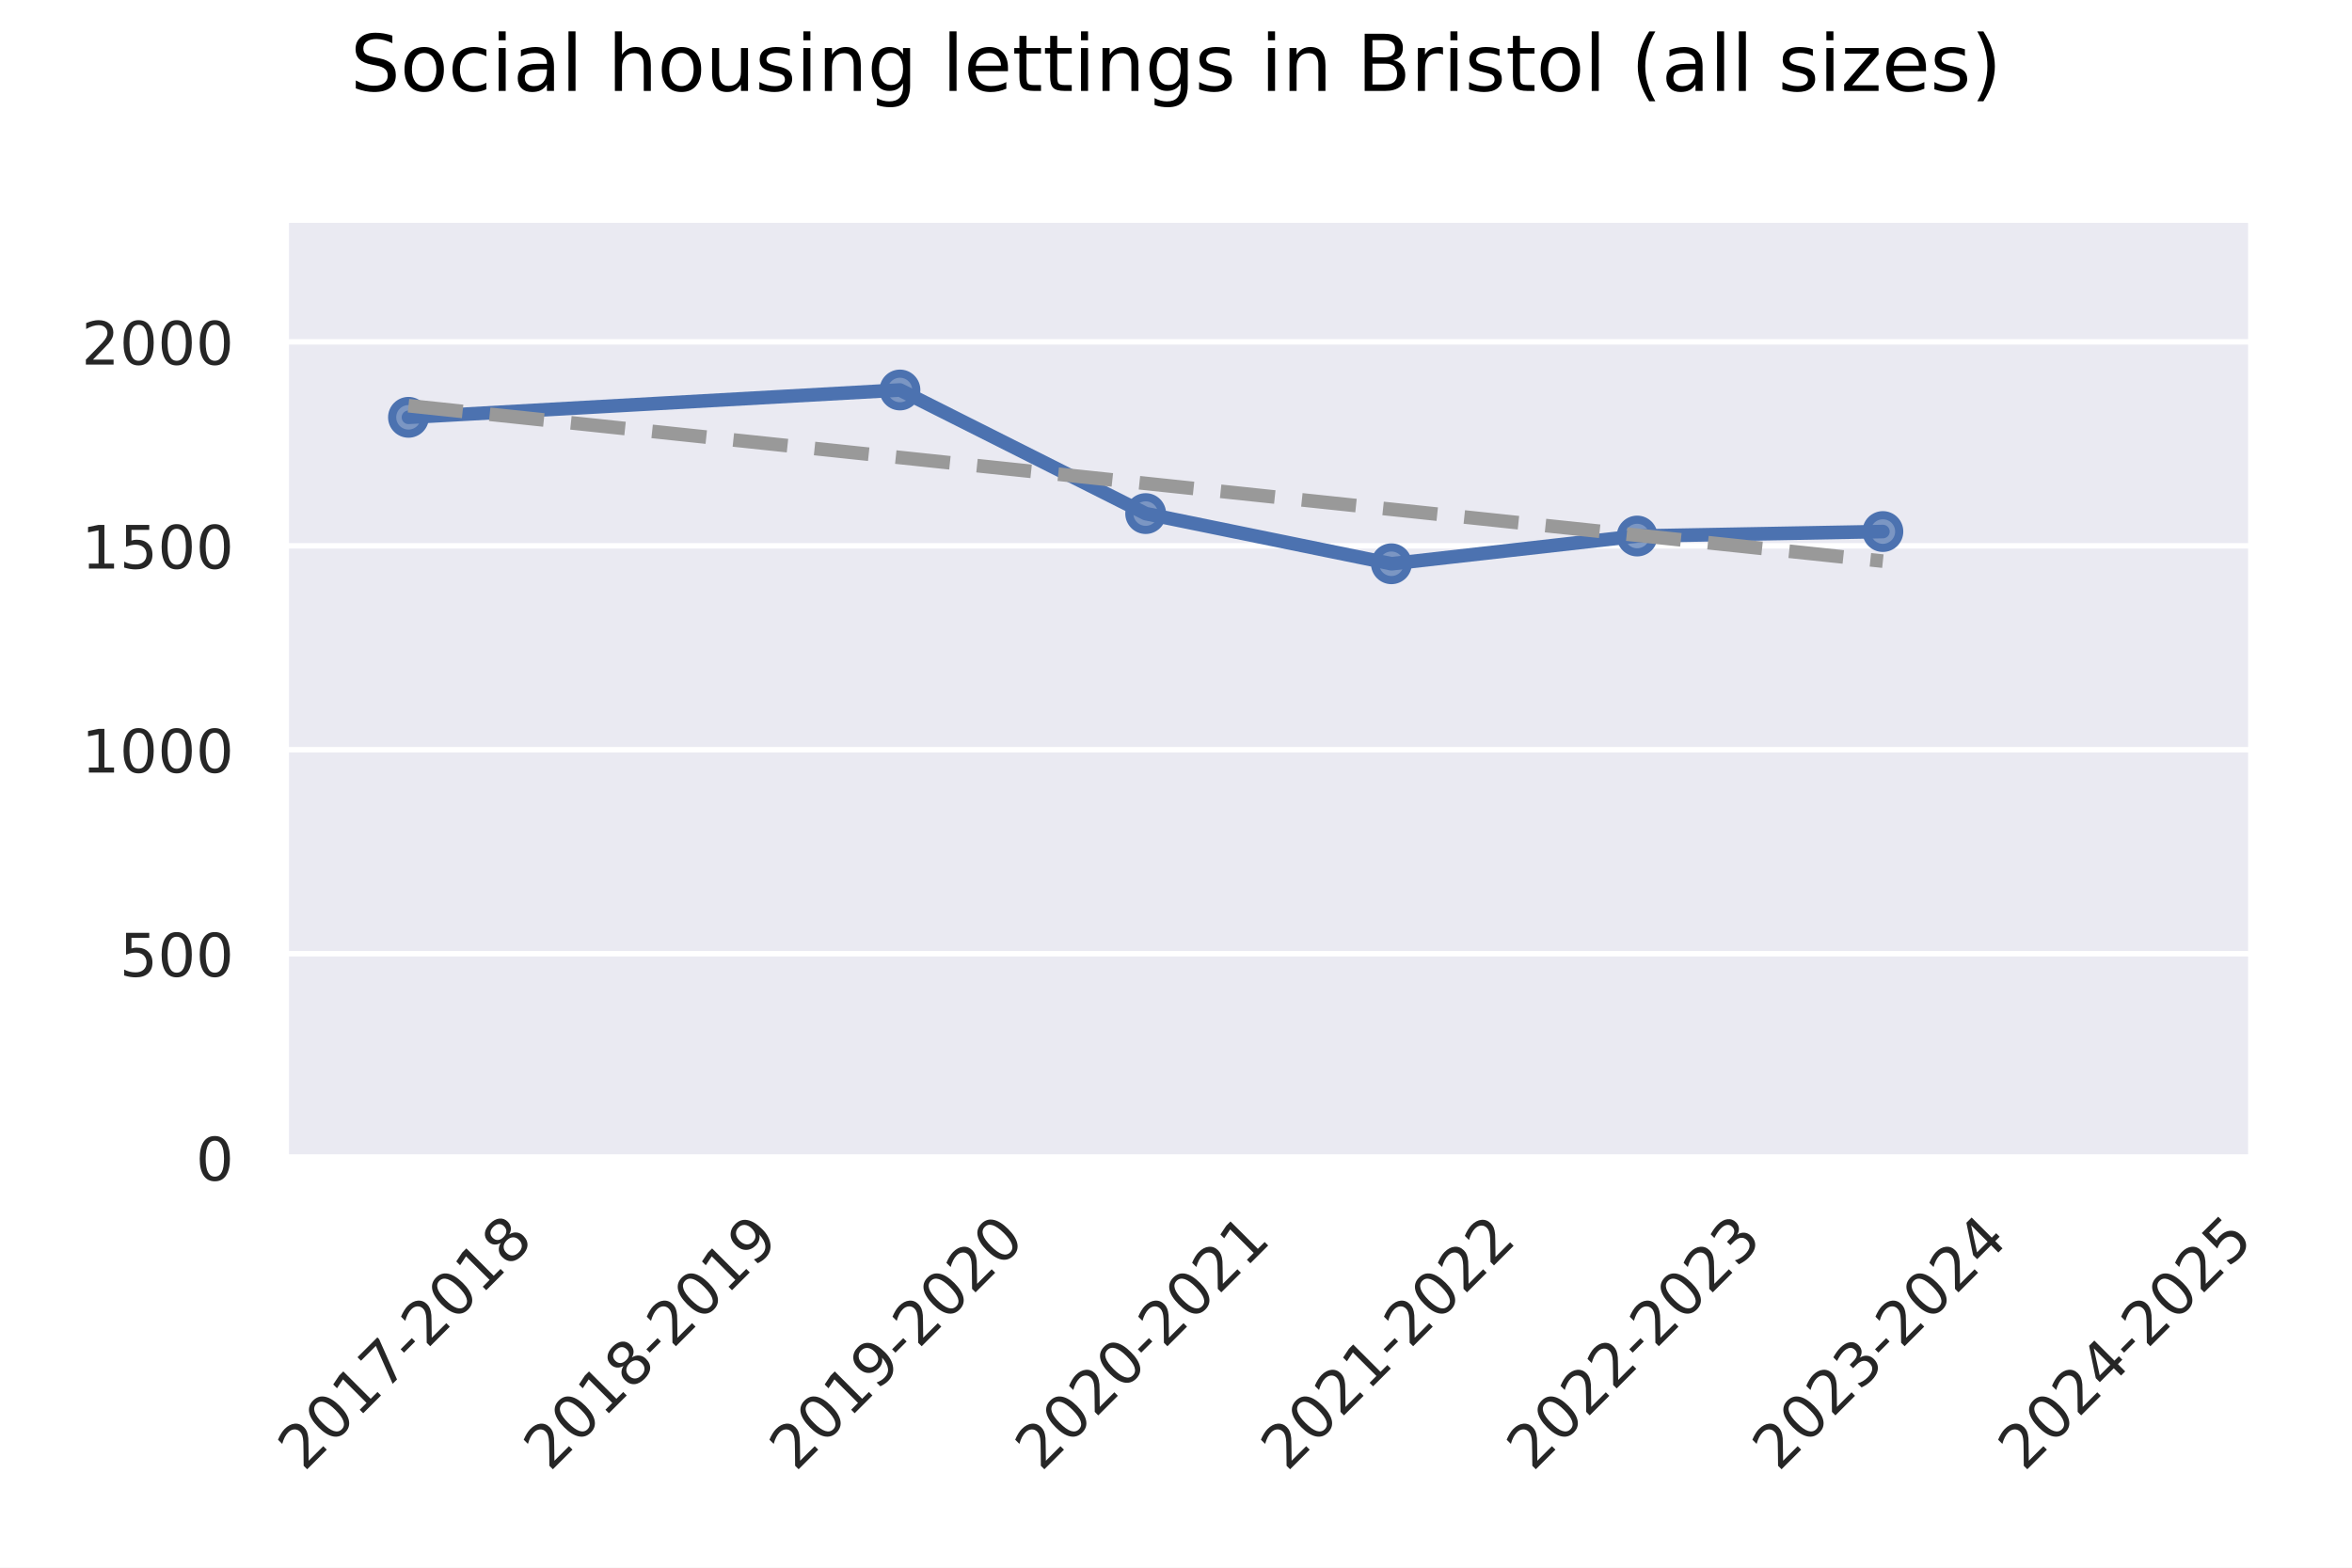
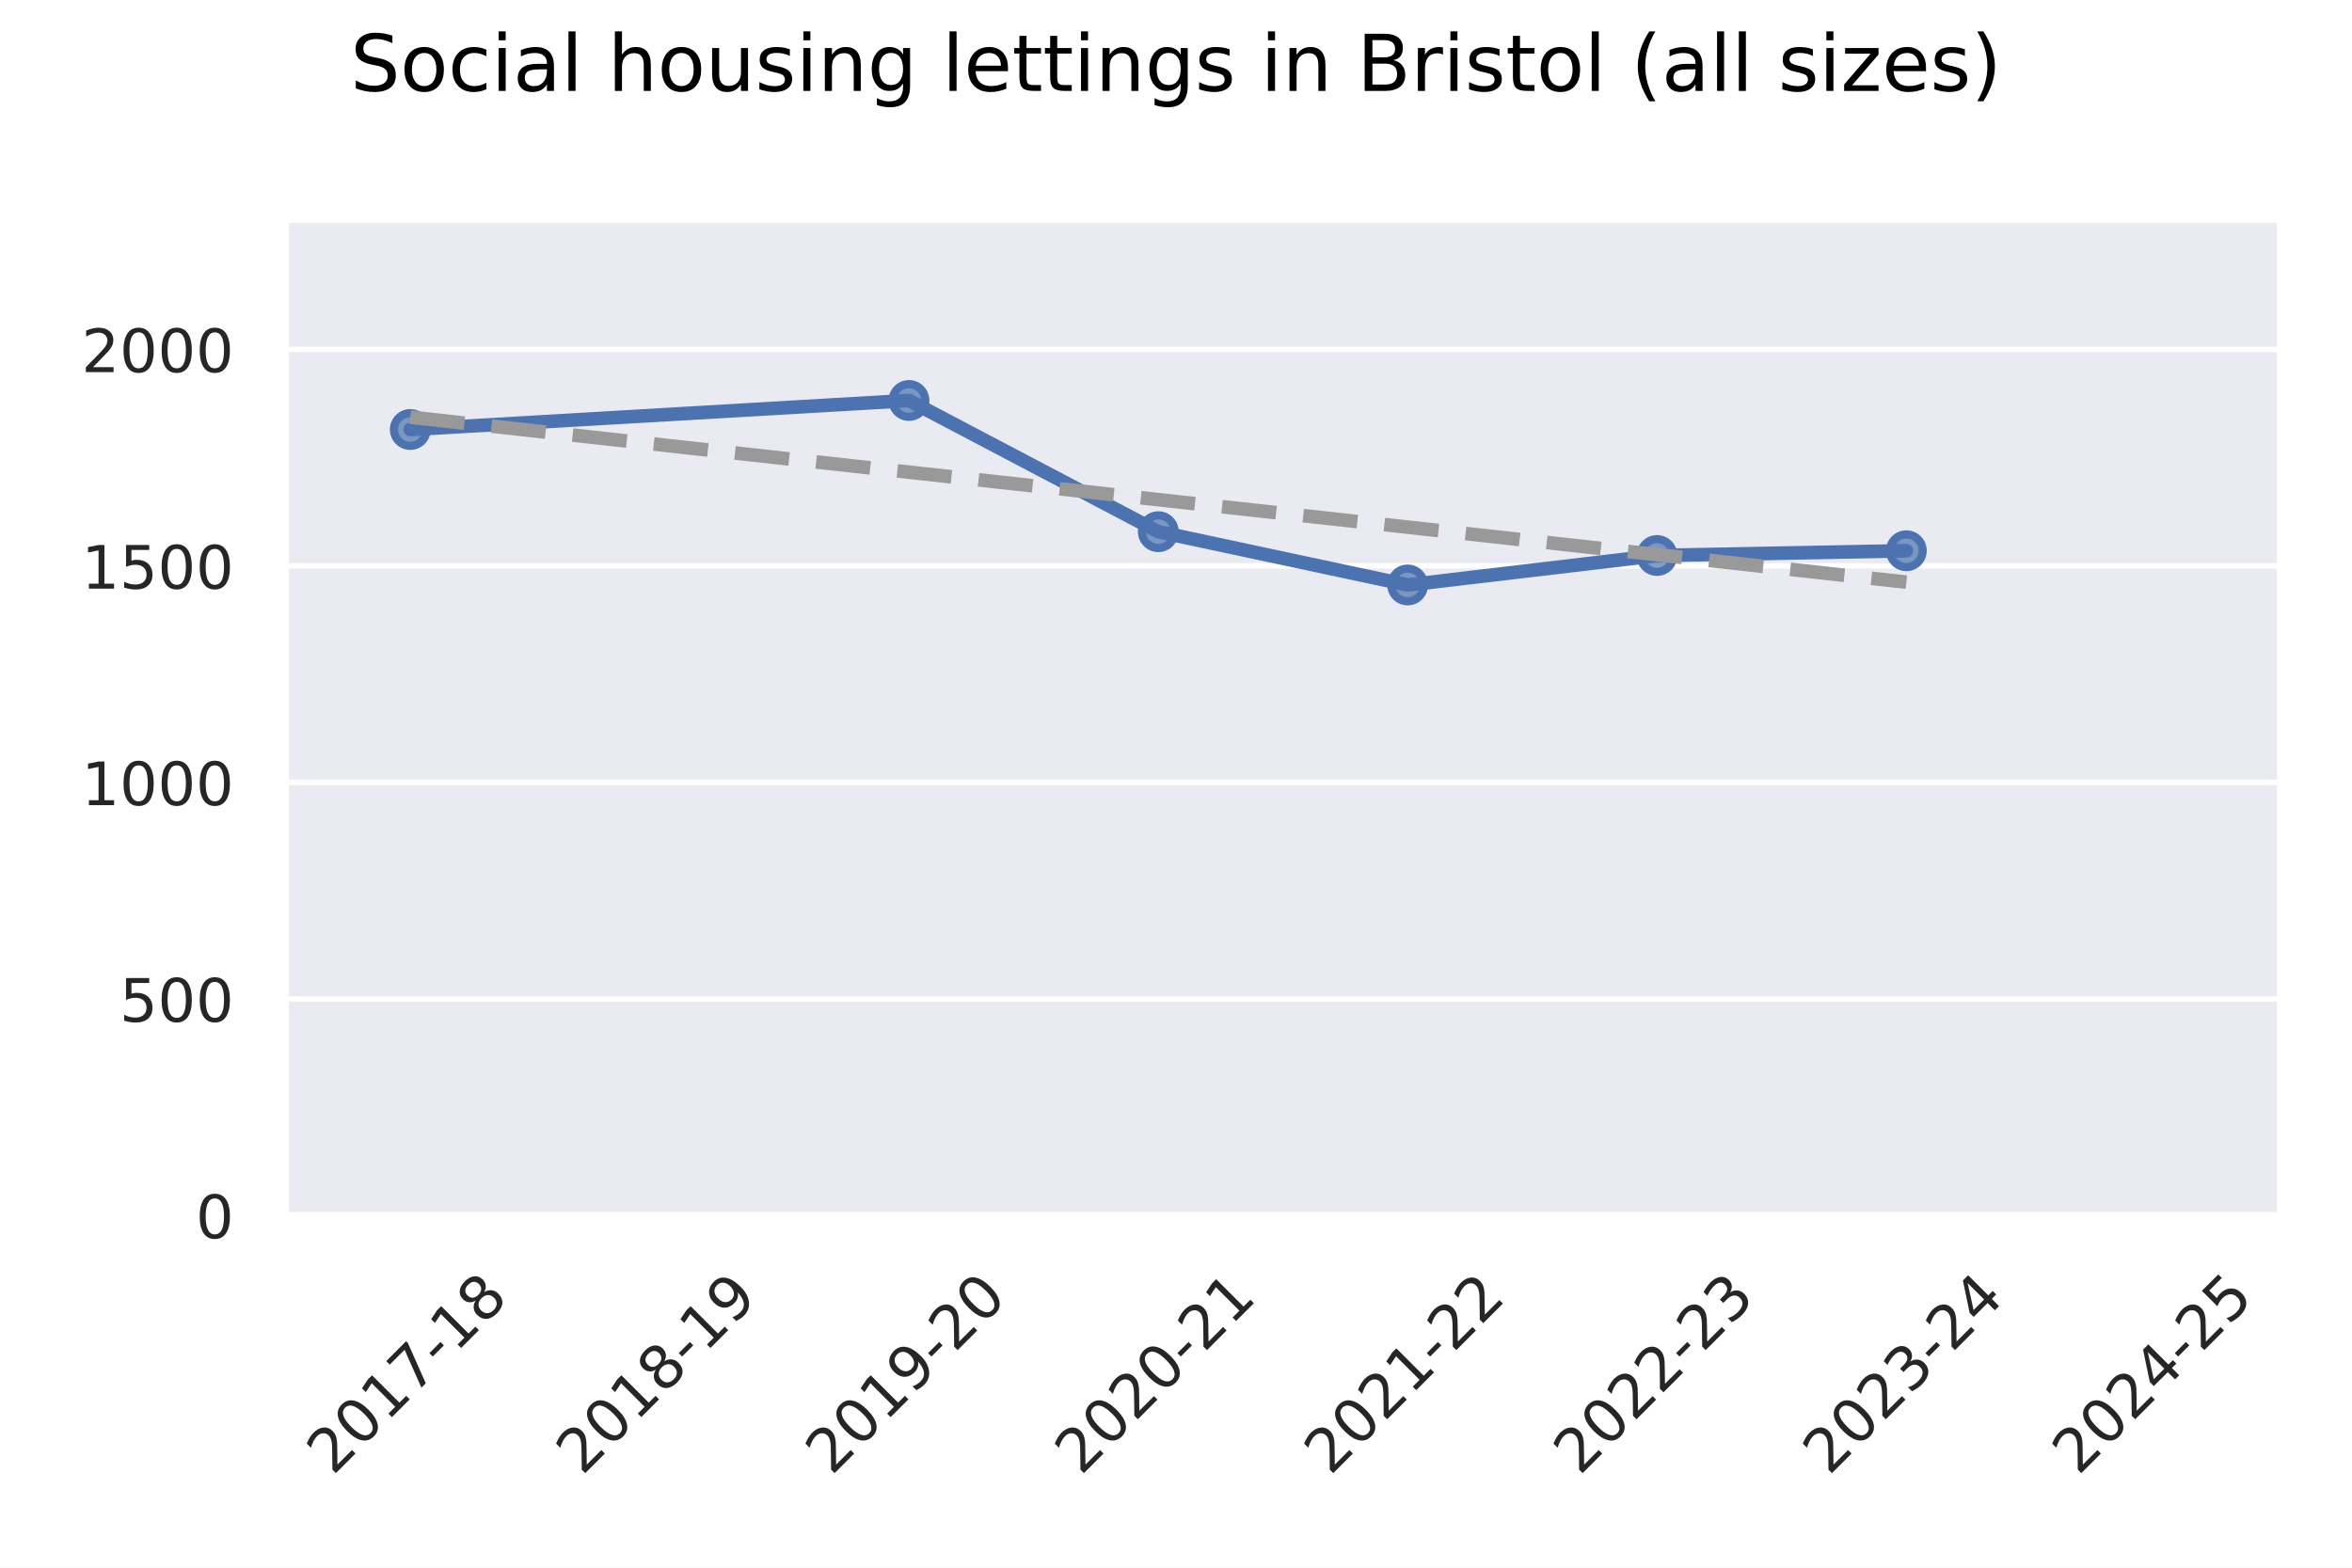
<svg xmlns="http://www.w3.org/2000/svg" xmlns:xlink="http://www.w3.org/1999/xlink" width="432pt" height="288pt" viewBox="0 0 432 288" version="1.1">
  <defs>
    <style type="text/css">*{stroke-linejoin: round; stroke-linecap: butt}</style>
  </defs>
  <g id="figure_1">
    <g id="patch_1">
      <path d="M 0 288  L 432 288  L 432 0  L 0 0  z " style="fill: #ffffff" />
    </g>
    <g id="axes_1">
      <g id="patch_2">
-         <path d="M 52.46 212.684  L 413.537 212.684  L 413.537 40.32  L 52.46 40.32  z " style="fill: #eaeaf2" />
+         <path d="M 52.46 223.29  L 418.84 223.29  L 418.84 40.32  L 52.46 40.32  z " style="fill: #eaeaf2" />
      </g>
      <g id="matplotlib.axis_1">
        <g id="xtick_1">
          <g id="text_1">
-             <g style="fill: #262626" transform="translate(55.84924 270.4905) rotate(-45) scale(0.11 -0.11)">
+             <g style="fill: #262626" transform="translate(61.12956 271.1994) rotate(-45) scale(0.11 -0.11)">
              <defs>
                <path id="DejaVuSans-15" d="M 1228 531  L 3431 531  L 3431 0  L 469 0  L 469 531  Q 828 903 1448 1529  Q 2069 2156 2228 2338  Q 2531 2678 2651 2914  Q 2772 3150 2772 3378  Q 2772 3750 2511 3984  Q 2250 4219 1831 4219  Q 1534 4219 1204 4116  Q 875 4013 500 3803  L 500 4441  Q 881 4594 1212 4672  Q 1544 4750 1819 4750  Q 2544 4750 2975 4387  Q 3406 4025 3406 3419  Q 3406 3131 3298 2873  Q 3191 2616 2906 2266  Q 2828 2175 2409 1742  Q 1991 1309 1228 531  z " transform="scale(0.015625)" />
                <path id="DejaVuSans-13" d="M 2034 4250  Q 1547 4250 1301 3770  Q 1056 3291 1056 2328  Q 1056 1369 1301 889  Q 1547 409 2034 409  Q 2525 409 2770 889  Q 3016 1369 3016 2328  Q 3016 3291 2770 3770  Q 2525 4250 2034 4250  z M 2034 4750  Q 2819 4750 3233 4129  Q 3647 3509 3647 2328  Q 3647 1150 3233 529  Q 2819 -91 2034 -91  Q 1250 -91 836 529  Q 422 1150 422 2328  Q 422 3509 836 4129  Q 1250 4750 2034 4750  z " transform="scale(0.015625)" />
                <path id="DejaVuSans-14" d="M 794 531  L 1825 531  L 1825 4091  L 703 3866  L 703 4441  L 1819 4666  L 2450 4666  L 2450 531  L 3481 531  L 3481 0  L 794 0  L 794 531  z " transform="scale(0.015625)" />
                <path id="DejaVuSans-1a" d="M 525 4666  L 3525 4666  L 3525 4397  L 1831 0  L 1172 0  L 2766 4134  L 525 4134  L 525 4666  z " transform="scale(0.015625)" />
                <path id="DejaVuSans-10" d="M 313 2009  L 1997 2009  L 1997 1497  L 313 1497  L 313 2009  z " transform="scale(0.015625)" />
                <path id="DejaVuSans-1b" d="M 2034 2216  Q 1584 2216 1326 1975  Q 1069 1734 1069 1313  Q 1069 891 1326 650  Q 1584 409 2034 409  Q 2484 409 2743 651  Q 3003 894 3003 1313  Q 3003 1734 2745 1975  Q 2488 2216 2034 2216  z M 1403 2484  Q 997 2584 770 2862  Q 544 3141 544 3541  Q 544 4100 942 4425  Q 1341 4750 2034 4750  Q 2731 4750 3128 4425  Q 3525 4100 3525 3541  Q 3525 3141 3298 2862  Q 3072 2584 2669 2484  Q 3125 2378 3379 2068  Q 3634 1759 3634 1313  Q 3634 634 3220 271  Q 2806 -91 2034 -91  Q 1263 -91 848 271  Q 434 634 434 1313  Q 434 1759 690 2068  Q 947 2378 1403 2484  z M 1172 3481  Q 1172 3119 1398 2916  Q 1625 2713 2034 2713  Q 2441 2713 2670 2916  Q 2900 3119 2900 3481  Q 2900 3844 2670 4047  Q 2441 4250 2034 4250  Q 1625 4250 1398 4047  Q 1172 3844 1172 3481  z " transform="scale(0.015625)" />
              </defs>
              <use xlink:href="#DejaVuSans-15" />
              <use xlink:href="#DejaVuSans-13" transform="translate(63.625 0)" />
              <use xlink:href="#DejaVuSans-14" transform="translate(127.25 0)" />
              <use xlink:href="#DejaVuSans-1a" transform="translate(190.875 0)" />
              <use xlink:href="#DejaVuSans-10" transform="translate(254.5 0)" />
-               <use xlink:href="#DejaVuSans-15" transform="translate(290.5781 0)" />
-               <use xlink:href="#DejaVuSans-13" transform="translate(354.2031 0)" />
-               <use xlink:href="#DejaVuSans-14" transform="translate(417.8281 0)" />
-               <use xlink:href="#DejaVuSans-1b" transform="translate(481.4531 0)" />
+               <use xlink:href="#DejaVuSans-14" transform="translate(290.5781 0)" />
+               <use xlink:href="#DejaVuSans-1b" transform="translate(354.2031 0)" />
            </g>
          </g>
        </g>
        <g id="xtick_2">
          <g id="text_2">
-             <g style="fill: #262626" transform="translate(100.9839 270.4905) rotate(-45) scale(0.11 -0.11)">
+             <g style="fill: #262626" transform="translate(106.9271 271.1994) rotate(-45) scale(0.11 -0.11)">
              <defs>
                <path id="DejaVuSans-1c" d="M 703 97  L 703 672  Q 941 559 1184 500  Q 1428 441 1663 441  Q 2288 441 2617 861  Q 2947 1281 2994 2138  Q 2813 1869 2534 1725  Q 2256 1581 1919 1581  Q 1219 1581 811 2004  Q 403 2428 403 3163  Q 403 3881 828 4315  Q 1253 4750 1959 4750  Q 2769 4750 3195 4129  Q 3622 3509 3622 2328  Q 3622 1225 3098 567  Q 2575 -91 1691 -91  Q 1453 -91 1209 -44  Q 966 3 703 97  z M 1959 2075  Q 2384 2075 2632 2365  Q 2881 2656 2881 3163  Q 2881 3666 2632 3958  Q 2384 4250 1959 4250  Q 1534 4250 1286 3958  Q 1038 3666 1038 3163  Q 1038 2656 1286 2365  Q 1534 2075 1959 2075  z " transform="scale(0.015625)" />
              </defs>
              <use xlink:href="#DejaVuSans-15" />
              <use xlink:href="#DejaVuSans-13" transform="translate(63.625 0)" />
              <use xlink:href="#DejaVuSans-14" transform="translate(127.25 0)" />
              <use xlink:href="#DejaVuSans-1b" transform="translate(190.875 0)" />
              <use xlink:href="#DejaVuSans-10" transform="translate(254.5 0)" />
-               <use xlink:href="#DejaVuSans-15" transform="translate(290.5781 0)" />
-               <use xlink:href="#DejaVuSans-13" transform="translate(354.2031 0)" />
-               <use xlink:href="#DejaVuSans-14" transform="translate(417.8281 0)" />
-               <use xlink:href="#DejaVuSans-1c" transform="translate(481.4531 0)" />
+               <use xlink:href="#DejaVuSans-14" transform="translate(290.5781 0)" />
+               <use xlink:href="#DejaVuSans-1c" transform="translate(354.2031 0)" />
            </g>
          </g>
        </g>
        <g id="xtick_3">
          <g id="text_3">
-             <g style="fill: #262626" transform="translate(146.1185 270.4905) rotate(-45) scale(0.11 -0.11)">
+             <g style="fill: #262626" transform="translate(152.7246 271.1994) rotate(-45) scale(0.11 -0.11)">
              <use xlink:href="#DejaVuSans-15" />
              <use xlink:href="#DejaVuSans-13" transform="translate(63.625 0)" />
              <use xlink:href="#DejaVuSans-14" transform="translate(127.25 0)" />
              <use xlink:href="#DejaVuSans-1c" transform="translate(190.875 0)" />
              <use xlink:href="#DejaVuSans-10" transform="translate(254.5 0)" />
              <use xlink:href="#DejaVuSans-15" transform="translate(290.5781 0)" />
              <use xlink:href="#DejaVuSans-13" transform="translate(354.2031 0)" />
-               <use xlink:href="#DejaVuSans-15" transform="translate(417.8281 0)" />
-               <use xlink:href="#DejaVuSans-13" transform="translate(481.4531 0)" />
            </g>
          </g>
        </g>
        <g id="xtick_4">
          <g id="text_4">
-             <g style="fill: #262626" transform="translate(191.2531 270.4905) rotate(-45) scale(0.11 -0.11)">
+             <g style="fill: #262626" transform="translate(198.5221 271.1994) rotate(-45) scale(0.11 -0.11)">
              <use xlink:href="#DejaVuSans-15" />
              <use xlink:href="#DejaVuSans-13" transform="translate(63.625 0)" />
              <use xlink:href="#DejaVuSans-15" transform="translate(127.25 0)" />
              <use xlink:href="#DejaVuSans-13" transform="translate(190.875 0)" />
              <use xlink:href="#DejaVuSans-10" transform="translate(254.5 0)" />
              <use xlink:href="#DejaVuSans-15" transform="translate(290.5781 0)" />
-               <use xlink:href="#DejaVuSans-13" transform="translate(354.2031 0)" />
-               <use xlink:href="#DejaVuSans-15" transform="translate(417.8281 0)" />
-               <use xlink:href="#DejaVuSans-14" transform="translate(481.4531 0)" />
+               <use xlink:href="#DejaVuSans-14" transform="translate(354.2031 0)" />
            </g>
          </g>
        </g>
        <g id="xtick_5">
          <g id="text_5">
-             <g style="fill: #262626" transform="translate(236.3877 270.4905) rotate(-45) scale(0.11 -0.11)">
+             <g style="fill: #262626" transform="translate(244.3197 271.1994) rotate(-45) scale(0.11 -0.11)">
              <use xlink:href="#DejaVuSans-15" />
              <use xlink:href="#DejaVuSans-13" transform="translate(63.625 0)" />
              <use xlink:href="#DejaVuSans-15" transform="translate(127.25 0)" />
              <use xlink:href="#DejaVuSans-14" transform="translate(190.875 0)" />
              <use xlink:href="#DejaVuSans-10" transform="translate(254.5 0)" />
              <use xlink:href="#DejaVuSans-15" transform="translate(290.5781 0)" />
-               <use xlink:href="#DejaVuSans-13" transform="translate(354.2031 0)" />
-               <use xlink:href="#DejaVuSans-15" transform="translate(417.8281 0)" />
-               <use xlink:href="#DejaVuSans-15" transform="translate(481.4531 0)" />
+               <use xlink:href="#DejaVuSans-15" transform="translate(354.2031 0)" />
            </g>
          </g>
        </g>
        <g id="xtick_6">
          <g id="text_6">
-             <g style="fill: #262626" transform="translate(281.5223 270.4905) rotate(-45) scale(0.11 -0.11)">
+             <g style="fill: #262626" transform="translate(290.1172 271.1994) rotate(-45) scale(0.11 -0.11)">
              <defs>
                <path id="DejaVuSans-16" d="M 2597 2516  Q 3050 2419 3304 2112  Q 3559 1806 3559 1356  Q 3559 666 3084 287  Q 2609 -91 1734 -91  Q 1441 -91 1130 -33  Q 819 25 488 141  L 488 750  Q 750 597 1062 519  Q 1375 441 1716 441  Q 2309 441 2620 675  Q 2931 909 2931 1356  Q 2931 1769 2642 2001  Q 2353 2234 1838 2234  L 1294 2234  L 1294 2753  L 1863 2753  Q 2328 2753 2575 2939  Q 2822 3125 2822 3475  Q 2822 3834 2567 4026  Q 2313 4219 1838 4219  Q 1578 4219 1281 4162  Q 984 4106 628 3988  L 628 4550  Q 988 4650 1302 4700  Q 1616 4750 1894 4750  Q 2613 4750 3031 4423  Q 3450 4097 3450 3541  Q 3450 3153 3228 2886  Q 3006 2619 2597 2516  z " transform="scale(0.015625)" />
              </defs>
              <use xlink:href="#DejaVuSans-15" />
              <use xlink:href="#DejaVuSans-13" transform="translate(63.625 0)" />
              <use xlink:href="#DejaVuSans-15" transform="translate(127.25 0)" />
              <use xlink:href="#DejaVuSans-15" transform="translate(190.875 0)" />
              <use xlink:href="#DejaVuSans-10" transform="translate(254.5 0)" />
              <use xlink:href="#DejaVuSans-15" transform="translate(290.5781 0)" />
-               <use xlink:href="#DejaVuSans-13" transform="translate(354.2031 0)" />
-               <use xlink:href="#DejaVuSans-15" transform="translate(417.8281 0)" />
-               <use xlink:href="#DejaVuSans-16" transform="translate(481.4531 0)" />
+               <use xlink:href="#DejaVuSans-16" transform="translate(354.2031 0)" />
            </g>
          </g>
        </g>
        <g id="xtick_7">
          <g id="text_7">
-             <g style="fill: #262626" transform="translate(326.6569 270.4905) rotate(-45) scale(0.11 -0.11)">
+             <g style="fill: #262626" transform="translate(335.9147 271.1994) rotate(-45) scale(0.11 -0.11)">
              <defs>
                <path id="DejaVuSans-17" d="M 2419 4116  L 825 1625  L 2419 1625  L 2419 4116  z M 2253 4666  L 3047 4666  L 3047 1625  L 3713 1625  L 3713 1100  L 3047 1100  L 3047 0  L 2419 0  L 2419 1100  L 313 1100  L 313 1709  L 2253 4666  z " transform="scale(0.015625)" />
              </defs>
              <use xlink:href="#DejaVuSans-15" />
              <use xlink:href="#DejaVuSans-13" transform="translate(63.625 0)" />
              <use xlink:href="#DejaVuSans-15" transform="translate(127.25 0)" />
              <use xlink:href="#DejaVuSans-16" transform="translate(190.875 0)" />
              <use xlink:href="#DejaVuSans-10" transform="translate(254.5 0)" />
              <use xlink:href="#DejaVuSans-15" transform="translate(290.5781 0)" />
-               <use xlink:href="#DejaVuSans-13" transform="translate(354.2031 0)" />
-               <use xlink:href="#DejaVuSans-15" transform="translate(417.8281 0)" />
-               <use xlink:href="#DejaVuSans-17" transform="translate(481.4531 0)" />
+               <use xlink:href="#DejaVuSans-17" transform="translate(354.2031 0)" />
            </g>
          </g>
        </g>
        <g id="xtick_8">
          <g id="text_8">
-             <g style="fill: #262626" transform="translate(371.7915 270.4905) rotate(-45) scale(0.11 -0.11)">
+             <g style="fill: #262626" transform="translate(381.7122 271.1994) rotate(-45) scale(0.11 -0.11)">
              <defs>
                <path id="DejaVuSans-18" d="M 691 4666  L 3169 4666  L 3169 4134  L 1269 4134  L 1269 2991  Q 1406 3038 1543 3061  Q 1681 3084 1819 3084  Q 2600 3084 3056 2656  Q 3513 2228 3513 1497  Q 3513 744 3044 326  Q 2575 -91 1722 -91  Q 1428 -91 1123 -41  Q 819 9 494 109  L 494 744  Q 775 591 1075 516  Q 1375 441 1709 441  Q 2250 441 2565 725  Q 2881 1009 2881 1497  Q 2881 1984 2565 2268  Q 2250 2553 1709 2553  Q 1456 2553 1204 2497  Q 953 2441 691 2322  L 691 4666  z " transform="scale(0.015625)" />
              </defs>
              <use xlink:href="#DejaVuSans-15" />
              <use xlink:href="#DejaVuSans-13" transform="translate(63.625 0)" />
              <use xlink:href="#DejaVuSans-15" transform="translate(127.25 0)" />
              <use xlink:href="#DejaVuSans-17" transform="translate(190.875 0)" />
              <use xlink:href="#DejaVuSans-10" transform="translate(254.5 0)" />
              <use xlink:href="#DejaVuSans-15" transform="translate(290.5781 0)" />
-               <use xlink:href="#DejaVuSans-13" transform="translate(354.2031 0)" />
-               <use xlink:href="#DejaVuSans-15" transform="translate(417.8281 0)" />
-               <use xlink:href="#DejaVuSans-18" transform="translate(481.4531 0)" />
+               <use xlink:href="#DejaVuSans-18" transform="translate(354.2031 0)" />
            </g>
          </g>
        </g>
      </g>
      <g id="matplotlib.axis_2">
        <g id="ytick_1">
          <g id="line2d_1">
-             <path d="M 52.46 212.684  L 413.537 212.684  " clip-path="url(#p427a83f5e4)" style="fill: none; stroke: #ffffff; stroke-linecap: round" />
+             <path d="M 52.46 223.29  L 418.84 223.29  " clip-path="url(#p90534a1dc9)" style="fill: none; stroke: #ffffff; stroke-linecap: round" />
          </g>
          <g id="text_9">
-             <g style="fill: #262626" transform="translate(35.96125 216.8625) scale(0.11 -0.11)">
+             <g style="fill: #262626" transform="translate(35.96125 227.4691) scale(0.11 -0.11)">
              <use xlink:href="#DejaVuSans-13" />
            </g>
          </g>
        </g>
        <g id="ytick_2">
          <g id="line2d_2">
-             <path d="M 52.46 175.213  L 413.537 175.213  " clip-path="url(#p427a83f5e4)" style="fill: none; stroke: #ffffff; stroke-linecap: round" />
+             <path d="M 52.46 183.514  L 418.84 183.514  " clip-path="url(#p90534a1dc9)" style="fill: none; stroke: #ffffff; stroke-linecap: round" />
          </g>
          <g id="text_10">
-             <g style="fill: #262626" transform="translate(21.96375 179.3921) scale(0.11 -0.11)">
+             <g style="fill: #262626" transform="translate(21.96375 187.6929) scale(0.11 -0.11)">
              <use xlink:href="#DejaVuSans-18" />
              <use xlink:href="#DejaVuSans-13" transform="translate(63.625 0)" />
              <use xlink:href="#DejaVuSans-13" transform="translate(127.25 0)" />
            </g>
          </g>
        </g>
        <g id="ytick_3">
          <g id="line2d_3">
-             <path d="M 52.46 137.743  L 413.537 137.743  " clip-path="url(#p427a83f5e4)" style="fill: none; stroke: #ffffff; stroke-linecap: round" />
+             <path d="M 52.46 143.738  L 418.84 143.738  " clip-path="url(#p90534a1dc9)" style="fill: none; stroke: #ffffff; stroke-linecap: round" />
          </g>
          <g id="text_11">
-             <g style="fill: #262626" transform="translate(14.965 141.9217) scale(0.11 -0.11)">
+             <g style="fill: #262626" transform="translate(14.965 147.9167) scale(0.11 -0.11)">
              <use xlink:href="#DejaVuSans-14" />
              <use xlink:href="#DejaVuSans-13" transform="translate(63.625 0)" />
              <use xlink:href="#DejaVuSans-13" transform="translate(127.25 0)" />
              <use xlink:href="#DejaVuSans-13" transform="translate(190.875 0)" />
            </g>
          </g>
        </g>
        <g id="ytick_4">
          <g id="line2d_4">
-             <path d="M 52.46 100.273  L 413.537 100.273  " clip-path="url(#p427a83f5e4)" style="fill: none; stroke: #ffffff; stroke-linecap: round" />
+             <path d="M 52.46 103.962  L 418.84 103.962  " clip-path="url(#p90534a1dc9)" style="fill: none; stroke: #ffffff; stroke-linecap: round" />
          </g>
          <g id="text_12">
-             <g style="fill: #262626" transform="translate(14.965 104.4513) scale(0.11 -0.11)">
+             <g style="fill: #262626" transform="translate(14.965 108.1406) scale(0.11 -0.11)">
              <use xlink:href="#DejaVuSans-14" />
              <use xlink:href="#DejaVuSans-18" transform="translate(63.625 0)" />
              <use xlink:href="#DejaVuSans-13" transform="translate(127.25 0)" />
              <use xlink:href="#DejaVuSans-13" transform="translate(190.875 0)" />
            </g>
          </g>
        </g>
        <g id="ytick_5">
          <g id="line2d_5">
-             <path d="M 52.46 62.802  L 413.537 62.802  " clip-path="url(#p427a83f5e4)" style="fill: none; stroke: #ffffff; stroke-linecap: round" />
+             <path d="M 52.46 64.186  L 418.84 64.186  " clip-path="url(#p90534a1dc9)" style="fill: none; stroke: #ffffff; stroke-linecap: round" />
          </g>
          <g id="text_13">
-             <g style="fill: #262626" transform="translate(14.965 66.98094) scale(0.11 -0.11)">
+             <g style="fill: #262626" transform="translate(14.965 68.36441) scale(0.11 -0.11)">
              <use xlink:href="#DejaVuSans-15" />
              <use xlink:href="#DejaVuSans-13" transform="translate(63.625 0)" />
              <use xlink:href="#DejaVuSans-13" transform="translate(127.25 0)" />
              <use xlink:href="#DejaVuSans-13" transform="translate(190.875 0)" />
            </g>
          </g>
        </g>
      </g>
      <g id="PathCollection_1">
-         <path d="M 75.027 79.666  C 75.823 79.666 76.586 79.35 77.149 78.788  C 77.711 78.225 78.027 77.462 78.027 76.666  C 78.027 75.871 77.711 75.108 77.149 74.545  C 76.586 73.982 75.823 73.666 75.027 73.666  C 74.232 73.666 73.469 73.982 72.906 74.545  C 72.343 75.108 72.027 75.871 72.027 76.666  C 72.027 77.462 72.343 78.225 72.906 78.788  C 73.469 79.35 74.232 79.666 75.027 79.666  z " clip-path="url(#p427a83f5e4)" style="fill: #4c72b0; fill-opacity: 0.7; stroke: #4c72b0; stroke-width: 1.5" />
-         <path d="M 165.297 74.645  C 166.092 74.645 166.855 74.329 167.418 73.767  C 167.98 73.204 168.297 72.441 168.297 71.645  C 168.297 70.85 167.98 70.087 167.418 69.524  C 166.855 68.961 166.092 68.645 165.297 68.645  C 164.501 68.645 163.738 68.961 163.175 69.524  C 162.613 70.087 162.297 70.85 162.297 71.645  C 162.297 72.441 162.613 73.204 163.175 73.767  C 163.738 74.329 164.501 74.645 165.297 74.645  z " clip-path="url(#p427a83f5e4)" style="fill: #4c72b0; fill-opacity: 0.7; stroke: #4c72b0; stroke-width: 1.5" />
-         <path d="M 210.431 97.352  C 211.227 97.352 211.99 97.036 212.552 96.474  C 213.115 95.911 213.431 95.148 213.431 94.352  C 213.431 93.557 213.115 92.794 212.552 92.231  C 211.99 91.668 211.227 91.352 210.431 91.352  C 209.636 91.352 208.872 91.668 208.31 92.231  C 207.747 92.794 207.431 93.557 207.431 94.352  C 207.431 95.148 207.747 95.911 208.31 96.474  C 208.872 97.036 209.636 97.352 210.431 97.352  z " clip-path="url(#p427a83f5e4)" style="fill: #4c72b0; fill-opacity: 0.7; stroke: #4c72b0; stroke-width: 1.5" />
-         <path d="M 255.566 106.57  C 256.361 106.57 257.124 106.254 257.687 105.691  C 258.25 105.129 258.566 104.366 258.566 103.57  C 258.566 102.774 258.25 102.011 257.687 101.449  C 257.124 100.886 256.361 100.57 255.566 100.57  C 254.77 100.57 254.007 100.886 253.444 101.449  C 252.882 102.011 252.566 102.774 252.566 103.57  C 252.566 104.366 252.882 105.129 253.444 105.691  C 254.007 106.254 254.77 106.57 255.566 106.57  z " clip-path="url(#p427a83f5e4)" style="fill: #4c72b0; fill-opacity: 0.7; stroke: #4c72b0; stroke-width: 1.5" />
-         <path d="M 300.7 101.474  C 301.496 101.474 302.259 101.158 302.822 100.595  C 303.384 100.033 303.7 99.27 303.7 98.474  C 303.7 97.678 303.384 96.915 302.822 96.353  C 302.259 95.79 301.496 95.474 300.7 95.474  C 299.905 95.474 299.142 95.79 298.579 96.353  C 298.016 96.915 297.7 97.678 297.7 98.474  C 297.7 99.27 298.016 100.033 298.579 100.595  C 299.142 101.158 299.905 101.474 300.7 101.474  z " clip-path="url(#p427a83f5e4)" style="fill: #4c72b0; fill-opacity: 0.7; stroke: #4c72b0; stroke-width: 1.5" />
-         <path d="M 345.835 100.65  C 346.631 100.65 347.394 100.334 347.956 99.771  C 348.519 99.208 348.835 98.445 348.835 97.65  C 348.835 96.854 348.519 96.091 347.956 95.528  C 347.394 94.966 346.631 94.65 345.835 94.65  C 345.039 94.65 344.276 94.966 343.714 95.528  C 343.151 96.091 342.835 96.854 342.835 97.65  C 342.835 98.445 343.151 99.208 343.714 99.771  C 344.276 100.334 345.039 100.65 345.835 100.65  z " clip-path="url(#p427a83f5e4)" style="fill: #4c72b0; fill-opacity: 0.7; stroke: #4c72b0; stroke-width: 1.5" />
+         <path d="M 75.359 81.903  C 76.154 81.903 76.918 81.587 77.48 81.024  C 78.043 80.462 78.359 79.698 78.359 78.903  C 78.359 78.107 78.043 77.344 77.48 76.782  C 76.918 76.219 76.154 75.903 75.359 75.903  C 74.563 75.903 73.8 76.219 73.237 76.782  C 72.675 77.344 72.359 78.107 72.359 78.903  C 72.359 79.698 72.675 80.462 73.237 81.024  C 73.8 81.587 74.563 81.903 75.359 81.903  z " clip-path="url(#p90534a1dc9)" style="fill: #4c72b0; fill-opacity: 0.7; stroke: #4c72b0; stroke-width: 1.5" />
+         <path d="M 166.954 76.573  C 167.749 76.573 168.513 76.257 169.075 75.694  C 169.638 75.132 169.954 74.368 169.954 73.573  C 169.954 72.777 169.638 72.014 169.075 71.452  C 168.513 70.889 167.749 70.573 166.954 70.573  C 166.158 70.573 165.395 70.889 164.832 71.452  C 164.27 72.014 163.954 72.777 163.954 73.573  C 163.954 74.368 164.27 75.132 164.832 75.694  C 165.395 76.257 166.158 76.573 166.954 76.573  z " clip-path="url(#p90534a1dc9)" style="fill: #4c72b0; fill-opacity: 0.7; stroke: #4c72b0; stroke-width: 1.5" />
+         <path d="M 212.751 100.677  C 213.547 100.677 214.31 100.361 214.873 99.799  C 215.435 99.236 215.751 98.473 215.751 97.677  C 215.751 96.882 215.435 96.118 214.873 95.556  C 214.31 94.993 213.547 94.677 212.751 94.677  C 211.956 94.677 211.193 94.993 210.63 95.556  C 210.067 96.118 209.751 96.882 209.751 97.677  C 209.751 98.473 210.067 99.236 210.63 99.799  C 211.193 100.361 211.956 100.677 212.751 100.677  z " clip-path="url(#p90534a1dc9)" style="fill: #4c72b0; fill-opacity: 0.7; stroke: #4c72b0; stroke-width: 1.5" />
+         <path d="M 258.549 110.462  C 259.344 110.462 260.108 110.146 260.67 109.583  C 261.233 109.021 261.549 108.258 261.549 107.462  C 261.549 106.667 261.233 105.903 260.67 105.341  C 260.108 104.778 259.344 104.462 258.549 104.462  C 257.753 104.462 256.99 104.778 256.428 105.341  C 255.865 105.903 255.549 106.667 255.549 107.462  C 255.549 108.258 255.865 109.021 256.428 109.583  C 256.99 110.146 257.753 110.462 258.549 110.462  z " clip-path="url(#p90534a1dc9)" style="fill: #4c72b0; fill-opacity: 0.7; stroke: #4c72b0; stroke-width: 1.5" />
+         <path d="M 304.346 105.053  C 305.142 105.053 305.905 104.737 306.468 104.174  C 307.03 103.611 307.346 102.848 307.346 102.053  C 307.346 101.257 307.03 100.494 306.468 99.931  C 305.905 99.369 305.142 99.053 304.346 99.053  C 303.551 99.053 302.788 99.369 302.225 99.931  C 301.662 100.494 301.346 101.257 301.346 102.053  C 301.346 102.848 301.662 103.611 302.225 104.174  C 302.788 104.737 303.551 105.053 304.346 105.053  z " clip-path="url(#p90534a1dc9)" style="fill: #4c72b0; fill-opacity: 0.7; stroke: #4c72b0; stroke-width: 1.5" />
+         <path d="M 350.144 104.178  C 350.94 104.178 351.703 103.861 352.265 103.299  C 352.828 102.736 353.144 101.973 353.144 101.178  C 353.144 100.382 352.828 99.619 352.265 99.056  C 351.703 98.494 350.94 98.178 350.144 98.178  C 349.348 98.178 348.585 98.494 348.023 99.056  C 347.46 99.619 347.144 100.382 347.144 101.178  C 347.144 101.973 347.46 102.736 348.023 103.299  C 348.585 103.861 349.348 104.178 350.144 104.178  z " clip-path="url(#p90534a1dc9)" style="fill: #4c72b0; fill-opacity: 0.7; stroke: #4c72b0; stroke-width: 1.5" />
      </g>
      <g id="line2d_6">
-         <path d="M 75.027 76.666  L 165.297 71.645  L 210.431 94.352  L 255.566 103.57  L 300.7 98.474  L 345.835 97.65  " clip-path="url(#p427a83f5e4)" style="fill: none; stroke: #4c72b0; stroke-width: 2.5; stroke-linecap: round" />
+         <path d="M 75.359 78.903  L 166.954 73.573  L 212.751 97.677  L 258.549 107.462  L 304.346 102.053  L 350.144 101.178  " clip-path="url(#p90534a1dc9)" style="fill: none; stroke: #4c72b0; stroke-width: 2.5; stroke-linecap: round" />
      </g>
      <g id="line2d_7">
-         <path d="M 75.027 74.53  L 77.763 74.819  L 80.498 75.107  L 83.234 75.396  L 85.969 75.684  L 88.704 75.973  L 91.44 76.261  L 94.175 76.549  L 96.911 76.838  L 99.646 77.126  L 102.382 77.415  L 105.117 77.703  L 107.852 77.991  L 110.588 78.28  L 113.323 78.568  L 116.059 78.857  L 118.794 79.145  L 121.53 79.433  L 124.265 79.722  L 127 80.01  L 129.736 80.299  L 132.471 80.587  L 135.207 80.875  L 137.942 81.164  L 140.678 81.452  L 143.413 81.741  L 146.149 82.029  L 148.884 82.317  L 151.619 82.606  L 154.355 82.894  L 157.09 83.183  L 159.826 83.471  L 162.561 83.76  L 165.297 84.048  L 168.032 84.336  L 170.767 84.625  L 173.503 84.913  L 176.238 85.202  L 178.974 85.49  L 181.709 85.778  L 184.445 86.067  L 187.18 86.355  L 189.915 86.644  L 192.651 86.932  L 195.386 87.22  L 198.122 87.509  L 200.857 87.797  L 203.593 88.086  L 206.328 88.374  L 209.063 88.662  L 211.799 88.951  L 214.534 89.239  L 217.27 89.528  L 220.005 89.816  L 222.741 90.105  L 225.476 90.393  L 228.211 90.681  L 230.947 90.97  L 233.682 91.258  L 236.418 91.547  L 239.153 91.835  L 241.889 92.123  L 244.624 92.412  L 247.359 92.7  L 250.095 92.989  L 252.83 93.277  L 255.566 93.565  L 258.301 93.854  L 261.037 94.142  L 263.772 94.431  L 266.507 94.719  L 269.243 95.007  L 271.978 95.296  L 274.714 95.584  L 277.449 95.873  L 280.185 96.161  L 282.92 96.45  L 285.655 96.738  L 288.391 97.026  L 291.126 97.315  L 293.862 97.603  L 296.597 97.892  L 299.333 98.18  L 302.068 98.468  L 304.804 98.757  L 307.539 99.045  L 310.274 99.334  L 313.01 99.622  L 315.745 99.91  L 318.481 100.199  L 321.216 100.487  L 323.952 100.776  L 326.687 101.064  L 329.422 101.352  L 332.158 101.641  L 334.893 101.929  L 337.629 102.218  L 340.364 102.506  L 343.1 102.794  L 345.835 103.083  " clip-path="url(#p427a83f5e4)" style="fill: none; stroke-dasharray: 10,5; stroke-dashoffset: 0; stroke: #999999; stroke-width: 2.5" />
+         <path d="M 75.359 76.636  L 78.134 76.942  L 80.91 77.248  L 83.686 77.554  L 86.461 77.86  L 89.237 78.166  L 92.012 78.473  L 94.788 78.779  L 97.564 79.085  L 100.339 79.391  L 103.115 79.697  L 105.89 80.003  L 108.666 80.31  L 111.442 80.616  L 114.217 80.922  L 116.993 81.228  L 119.768 81.534  L 122.544 81.84  L 125.32 82.146  L 128.095 82.453  L 130.871 82.759  L 133.647 83.065  L 136.422 83.371  L 139.198 83.677  L 141.973 83.983  L 144.749 84.29  L 147.525 84.596  L 150.3 84.902  L 153.076 85.208  L 155.851 85.514  L 158.627 85.82  L 161.403 86.126  L 164.178 86.433  L 166.954 86.739  L 169.729 87.045  L 172.505 87.351  L 175.281 87.657  L 178.056 87.963  L 180.832 88.27  L 183.607 88.576  L 186.383 88.882  L 189.159 89.188  L 191.934 89.494  L 194.71 89.8  L 197.485 90.107  L 200.261 90.413  L 203.037 90.719  L 205.812 91.025  L 208.588 91.331  L 211.364 91.637  L 214.139 91.943  L 216.915 92.25  L 219.69 92.556  L 222.466 92.862  L 225.242 93.168  L 228.017 93.474  L 230.793 93.78  L 233.568 94.087  L 236.344 94.393  L 239.12 94.699  L 241.895 95.005  L 244.671 95.311  L 247.446 95.617  L 250.222 95.923  L 252.998 96.23  L 255.773 96.536  L 258.549 96.842  L 261.324 97.148  L 264.1 97.454  L 266.876 97.76  L 269.651 98.067  L 272.427 98.373  L 275.202 98.679  L 277.978 98.985  L 280.754 99.291  L 283.529 99.597  L 286.305 99.903  L 289.081 100.21  L 291.856 100.516  L 294.632 100.822  L 297.407 101.128  L 300.183 101.434  L 302.959 101.74  L 305.734 102.047  L 308.51 102.353  L 311.285 102.659  L 314.061 102.965  L 316.837 103.271  L 319.612 103.577  L 322.388 103.884  L 325.163 104.19  L 327.939 104.496  L 330.715 104.802  L 333.49 105.108  L 336.266 105.414  L 339.041 105.72  L 341.817 106.027  L 344.593 106.333  L 347.368 106.639  L 350.144 106.945  " clip-path="url(#p90534a1dc9)" style="fill: none; stroke-dasharray: 10,5; stroke-dashoffset: 0; stroke: #999999; stroke-width: 2.5" />
      </g>
      <g id="patch_3">
-         <path d="M 52.46 212.684  L 52.46 40.32  " style="fill: none; stroke: #ffffff; stroke-width: 1.25; stroke-linejoin: miter; stroke-linecap: square" />
+         <path d="M 52.46 223.29  L 52.46 40.32  " style="fill: none; stroke: #ffffff; stroke-width: 1.25; stroke-linejoin: miter; stroke-linecap: square" />
      </g>
      <g id="patch_4">
-         <path d="M 413.537 212.684  L 413.537 40.32  " style="fill: none; stroke: #ffffff; stroke-width: 1.25; stroke-linejoin: miter; stroke-linecap: square" />
+         <path d="M 418.84 223.29  L 418.84 40.32  " style="fill: none; stroke: #ffffff; stroke-width: 1.25; stroke-linejoin: miter; stroke-linecap: square" />
      </g>
      <g id="patch_5">
-         <path d="M 52.46 212.684  L 413.537 212.684  " style="fill: none; stroke: #ffffff; stroke-width: 1.25; stroke-linejoin: miter; stroke-linecap: square" />
+         <path d="M 52.46 223.29  L 418.84 223.29  " style="fill: none; stroke: #ffffff; stroke-width: 1.25; stroke-linejoin: miter; stroke-linecap: square" />
      </g>
      <g id="patch_6">
-         <path d="M 52.46 40.32  L 413.537 40.32  " style="fill: none; stroke: #ffffff; stroke-width: 1.25; stroke-linejoin: miter; stroke-linecap: square" />
+         <path d="M 52.46 40.32  L 418.84 40.32  " style="fill: none; stroke: #ffffff; stroke-width: 1.25; stroke-linejoin: miter; stroke-linecap: square" />
      </g>
    </g>
    <g id="text_14">
      <g transform="translate(64.36125 16.70175) scale(0.144 -0.144)">
        <defs>
          <path id="DejaVuSans-36" d="M 3425 4513  L 3425 3897  Q 3066 4069 2747 4153  Q 2428 4238 2131 4238  Q 1616 4238 1336 4038  Q 1056 3838 1056 3469  Q 1056 3159 1242 3001  Q 1428 2844 1947 2747  L 2328 2669  Q 3034 2534 3370 2195  Q 3706 1856 3706 1288  Q 3706 609 3251 259  Q 2797 -91 1919 -91  Q 1588 -91 1214 -16  Q 841 59 441 206  L 441 856  Q 825 641 1194 531  Q 1563 422 1919 422  Q 2459 422 2753 634  Q 3047 847 3047 1241  Q 3047 1584 2836 1778  Q 2625 1972 2144 2069  L 1759 2144  Q 1053 2284 737 2584  Q 422 2884 422 3419  Q 422 4038 858 4394  Q 1294 4750 2059 4750  Q 2388 4750 2728 4690  Q 3069 4631 3425 4513  z " transform="scale(0.015625)" />
          <path id="DejaVuSans-52" d="M 1959 3097  Q 1497 3097 1228 2736  Q 959 2375 959 1747  Q 959 1119 1226 758  Q 1494 397 1959 397  Q 2419 397 2687 759  Q 2956 1122 2956 1747  Q 2956 2369 2687 2733  Q 2419 3097 1959 3097  z M 1959 3584  Q 2709 3584 3137 3096  Q 3566 2609 3566 1747  Q 3566 888 3137 398  Q 2709 -91 1959 -91  Q 1206 -91 779 398  Q 353 888 353 1747  Q 353 2609 779 3096  Q 1206 3584 1959 3584  z " transform="scale(0.015625)" />
          <path id="DejaVuSans-46" d="M 3122 3366  L 3122 2828  Q 2878 2963 2633 3030  Q 2388 3097 2138 3097  Q 1578 3097 1268 2742  Q 959 2388 959 1747  Q 959 1106 1268 751  Q 1578 397 2138 397  Q 2388 397 2633 464  Q 2878 531 3122 666  L 3122 134  Q 2881 22 2623 -34  Q 2366 -91 2075 -91  Q 1284 -91 818 406  Q 353 903 353 1747  Q 353 2603 823 3093  Q 1294 3584 2113 3584  Q 2378 3584 2631 3529  Q 2884 3475 3122 3366  z " transform="scale(0.015625)" />
          <path id="DejaVuSans-4c" d="M 603 3500  L 1178 3500  L 1178 0  L 603 0  L 603 3500  z M 603 4863  L 1178 4863  L 1178 4134  L 603 4134  L 603 4863  z " transform="scale(0.015625)" />
          <path id="DejaVuSans-44" d="M 2194 1759  Q 1497 1759 1228 1600  Q 959 1441 959 1056  Q 959 750 1161 570  Q 1363 391 1709 391  Q 2188 391 2477 730  Q 2766 1069 2766 1631  L 2766 1759  L 2194 1759  z M 3341 1997  L 3341 0  L 2766 0  L 2766 531  Q 2569 213 2275 61  Q 1981 -91 1556 -91  Q 1019 -91 701 211  Q 384 513 384 1019  Q 384 1609 779 1909  Q 1175 2209 1959 2209  L 2766 2209  L 2766 2266  Q 2766 2663 2505 2880  Q 2244 3097 1772 3097  Q 1472 3097 1187 3025  Q 903 2953 641 2809  L 641 3341  Q 956 3463 1253 3523  Q 1550 3584 1831 3584  Q 2591 3584 2966 3190  Q 3341 2797 3341 1997  z " transform="scale(0.015625)" />
          <path id="DejaVuSans-4f" d="M 603 4863  L 1178 4863  L 1178 0  L 603 0  L 603 4863  z " transform="scale(0.015625)" />
          <path id="DejaVuSans-3" transform="scale(0.015625)" />
          <path id="DejaVuSans-4b" d="M 3513 2113  L 3513 0  L 2938 0  L 2938 2094  Q 2938 2591 2744 2837  Q 2550 3084 2163 3084  Q 1697 3084 1428 2787  Q 1159 2491 1159 1978  L 1159 0  L 581 0  L 581 4863  L 1159 4863  L 1159 2956  Q 1366 3272 1645 3428  Q 1925 3584 2291 3584  Q 2894 3584 3203 3211  Q 3513 2838 3513 2113  z " transform="scale(0.015625)" />
          <path id="DejaVuSans-58" d="M 544 1381  L 544 3500  L 1119 3500  L 1119 1403  Q 1119 906 1312 657  Q 1506 409 1894 409  Q 2359 409 2629 706  Q 2900 1003 2900 1516  L 2900 3500  L 3475 3500  L 3475 0  L 2900 0  L 2900 538  Q 2691 219 2414 64  Q 2138 -91 1772 -91  Q 1169 -91 856 284  Q 544 659 544 1381  z M 1991 3584  L 1991 3584  z " transform="scale(0.015625)" />
          <path id="DejaVuSans-56" d="M 2834 3397  L 2834 2853  Q 2591 2978 2328 3040  Q 2066 3103 1784 3103  Q 1356 3103 1142 2972  Q 928 2841 928 2578  Q 928 2378 1081 2264  Q 1234 2150 1697 2047  L 1894 2003  Q 2506 1872 2764 1633  Q 3022 1394 3022 966  Q 3022 478 2636 193  Q 2250 -91 1575 -91  Q 1294 -91 989 -36  Q 684 19 347 128  L 347 722  Q 666 556 975 473  Q 1284 391 1588 391  Q 1994 391 2212 530  Q 2431 669 2431 922  Q 2431 1156 2273 1281  Q 2116 1406 1581 1522  L 1381 1569  Q 847 1681 609 1914  Q 372 2147 372 2553  Q 372 3047 722 3315  Q 1072 3584 1716 3584  Q 2034 3584 2315 3537  Q 2597 3491 2834 3397  z " transform="scale(0.015625)" />
          <path id="DejaVuSans-51" d="M 3513 2113  L 3513 0  L 2938 0  L 2938 2094  Q 2938 2591 2744 2837  Q 2550 3084 2163 3084  Q 1697 3084 1428 2787  Q 1159 2491 1159 1978  L 1159 0  L 581 0  L 581 3500  L 1159 3500  L 1159 2956  Q 1366 3272 1645 3428  Q 1925 3584 2291 3584  Q 2894 3584 3203 3211  Q 3513 2838 3513 2113  z " transform="scale(0.015625)" />
          <path id="DejaVuSans-4a" d="M 2906 1791  Q 2906 2416 2648 2759  Q 2391 3103 1925 3103  Q 1463 3103 1205 2759  Q 947 2416 947 1791  Q 947 1169 1205 825  Q 1463 481 1925 481  Q 2391 481 2648 825  Q 2906 1169 2906 1791  z M 3481 434  Q 3481 -459 3084 -895  Q 2688 -1331 1869 -1331  Q 1566 -1331 1297 -1286  Q 1028 -1241 775 -1147  L 775 -588  Q 1028 -725 1275 -790  Q 1522 -856 1778 -856  Q 2344 -856 2625 -561  Q 2906 -266 2906 331  L 2906 616  Q 2728 306 2450 153  Q 2172 0 1784 0  Q 1141 0 747 490  Q 353 981 353 1791  Q 353 2603 747 3093  Q 1141 3584 1784 3584  Q 2172 3584 2450 3431  Q 2728 3278 2906 2969  L 2906 3500  L 3481 3500  L 3481 434  z " transform="scale(0.015625)" />
          <path id="DejaVuSans-48" d="M 3597 1894  L 3597 1613  L 953 1613  Q 991 1019 1311 708  Q 1631 397 2203 397  Q 2534 397 2845 478  Q 3156 559 3463 722  L 3463 178  Q 3153 47 2828 -22  Q 2503 -91 2169 -91  Q 1331 -91 842 396  Q 353 884 353 1716  Q 353 2575 817 3079  Q 1281 3584 2069 3584  Q 2775 3584 3186 3129  Q 3597 2675 3597 1894  z M 3022 2063  Q 3016 2534 2758 2815  Q 2500 3097 2075 3097  Q 1594 3097 1305 2825  Q 1016 2553 972 2059  L 3022 2063  z " transform="scale(0.015625)" />
          <path id="DejaVuSans-57" d="M 1172 4494  L 1172 3500  L 2356 3500  L 2356 3053  L 1172 3053  L 1172 1153  Q 1172 725 1289 603  Q 1406 481 1766 481  L 2356 481  L 2356 0  L 1766 0  Q 1100 0 847 248  Q 594 497 594 1153  L 594 3053  L 172 3053  L 172 3500  L 594 3500  L 594 4494  L 1172 4494  z " transform="scale(0.015625)" />
          <path id="DejaVuSans-25" d="M 1259 2228  L 1259 519  L 2272 519  Q 2781 519 3026 730  Q 3272 941 3272 1375  Q 3272 1813 3026 2020  Q 2781 2228 2272 2228  L 1259 2228  z M 1259 4147  L 1259 2741  L 2194 2741  Q 2656 2741 2882 2914  Q 3109 3088 3109 3444  Q 3109 3797 2882 3972  Q 2656 4147 2194 4147  L 1259 4147  z M 628 4666  L 2241 4666  Q 2963 4666 3353 4366  Q 3744 4066 3744 3513  Q 3744 3084 3544 2831  Q 3344 2578 2956 2516  Q 3422 2416 3680 2098  Q 3938 1781 3938 1306  Q 3938 681 3513 340  Q 3088 0 2303 0  L 628 0  L 628 4666  z " transform="scale(0.015625)" />
          <path id="DejaVuSans-55" d="M 2631 2963  Q 2534 3019 2420 3045  Q 2306 3072 2169 3072  Q 1681 3072 1420 2755  Q 1159 2438 1159 1844  L 1159 0  L 581 0  L 581 3500  L 1159 3500  L 1159 2956  Q 1341 3275 1631 3429  Q 1922 3584 2338 3584  Q 2397 3584 2469 3576  Q 2541 3569 2628 3553  L 2631 2963  z " transform="scale(0.015625)" />
          <path id="DejaVuSans-b" d="M 1984 4856  Q 1566 4138 1362 3434  Q 1159 2731 1159 2009  Q 1159 1288 1364 580  Q 1569 -128 1984 -844  L 1484 -844  Q 1016 -109 783 600  Q 550 1309 550 2009  Q 550 2706 781 3412  Q 1013 4119 1484 4856  L 1984 4856  z " transform="scale(0.015625)" />
          <path id="DejaVuSans-5d" d="M 353 3500  L 3084 3500  L 3084 2975  L 922 459  L 3084 459  L 3084 0  L 275 0  L 275 525  L 2438 3041  L 353 3041  L 353 3500  z " transform="scale(0.015625)" />
          <path id="DejaVuSans-c" d="M 513 4856  L 1013 4856  Q 1481 4119 1714 3412  Q 1947 2706 1947 2009  Q 1947 1309 1714 600  Q 1481 -109 1013 -844  L 513 -844  Q 928 -128 1133 580  Q 1338 1288 1338 2009  Q 1338 2731 1133 3434  Q 928 4138 513 4856  z " transform="scale(0.015625)" />
        </defs>
        <use xlink:href="#DejaVuSans-36" />
        <use xlink:href="#DejaVuSans-52" transform="translate(63.48438 0)" />
        <use xlink:href="#DejaVuSans-46" transform="translate(124.6719 0)" />
        <use xlink:href="#DejaVuSans-4c" transform="translate(179.6562 0)" />
        <use xlink:href="#DejaVuSans-44" transform="translate(207.4375 0)" />
        <use xlink:href="#DejaVuSans-4f" transform="translate(268.7188 0)" />
        <use xlink:href="#DejaVuSans-3" transform="translate(296.5 0)" />
        <use xlink:href="#DejaVuSans-4b" transform="translate(328.2812 0)" />
        <use xlink:href="#DejaVuSans-52" transform="translate(391.6562 0)" />
        <use xlink:href="#DejaVuSans-58" transform="translate(452.8438 0)" />
        <use xlink:href="#DejaVuSans-56" transform="translate(516.2188 0)" />
        <use xlink:href="#DejaVuSans-4c" transform="translate(568.3125 0)" />
        <use xlink:href="#DejaVuSans-51" transform="translate(596.0938 0)" />
        <use xlink:href="#DejaVuSans-4a" transform="translate(659.4688 0)" />
        <use xlink:href="#DejaVuSans-3" transform="translate(722.9531 0)" />
        <use xlink:href="#DejaVuSans-4f" transform="translate(754.7344 0)" />
        <use xlink:href="#DejaVuSans-48" transform="translate(782.5156 0)" />
        <use xlink:href="#DejaVuSans-57" transform="translate(844.0469 0)" />
        <use xlink:href="#DejaVuSans-57" transform="translate(883.25 0)" />
        <use xlink:href="#DejaVuSans-4c" transform="translate(922.4531 0)" />
        <use xlink:href="#DejaVuSans-51" transform="translate(950.2344 0)" />
        <use xlink:href="#DejaVuSans-4a" transform="translate(1013.609 0)" />
        <use xlink:href="#DejaVuSans-56" transform="translate(1077.094 0)" />
        <use xlink:href="#DejaVuSans-3" transform="translate(1129.188 0)" />
        <use xlink:href="#DejaVuSans-4c" transform="translate(1160.969 0)" />
        <use xlink:href="#DejaVuSans-51" transform="translate(1188.75 0)" />
        <use xlink:href="#DejaVuSans-3" transform="translate(1252.125 0)" />
        <use xlink:href="#DejaVuSans-25" transform="translate(1283.906 0)" />
        <use xlink:href="#DejaVuSans-55" transform="translate(1352.516 0)" />
        <use xlink:href="#DejaVuSans-4c" transform="translate(1393.625 0)" />
        <use xlink:href="#DejaVuSans-56" transform="translate(1421.406 0)" />
        <use xlink:href="#DejaVuSans-57" transform="translate(1473.5 0)" />
        <use xlink:href="#DejaVuSans-52" transform="translate(1512.703 0)" />
        <use xlink:href="#DejaVuSans-4f" transform="translate(1573.891 0)" />
        <use xlink:href="#DejaVuSans-3" transform="translate(1601.672 0)" />
        <use xlink:href="#DejaVuSans-b" transform="translate(1633.453 0)" />
        <use xlink:href="#DejaVuSans-44" transform="translate(1672.469 0)" />
        <use xlink:href="#DejaVuSans-4f" transform="translate(1733.75 0)" />
        <use xlink:href="#DejaVuSans-4f" transform="translate(1761.531 0)" />
        <use xlink:href="#DejaVuSans-3" transform="translate(1789.312 0)" />
        <use xlink:href="#DejaVuSans-56" transform="translate(1821.094 0)" />
        <use xlink:href="#DejaVuSans-4c" transform="translate(1873.188 0)" />
        <use xlink:href="#DejaVuSans-5d" transform="translate(1900.969 0)" />
        <use xlink:href="#DejaVuSans-48" transform="translate(1953.453 0)" />
        <use xlink:href="#DejaVuSans-56" transform="translate(2014.984 0)" />
        <use xlink:href="#DejaVuSans-c" transform="translate(2067.078 0)" />
      </g>
    </g>
  </g>
  <defs>
-     <clipPath id="p427a83f5e4">
-       <rect x="52.46" y="40.32" width="361.077" height="172.364" />
+     <clipPath id="p90534a1dc9">
+       <rect x="52.46" y="40.32" width="366.38" height="182.97" />
    </clipPath>
  </defs>
</svg>
